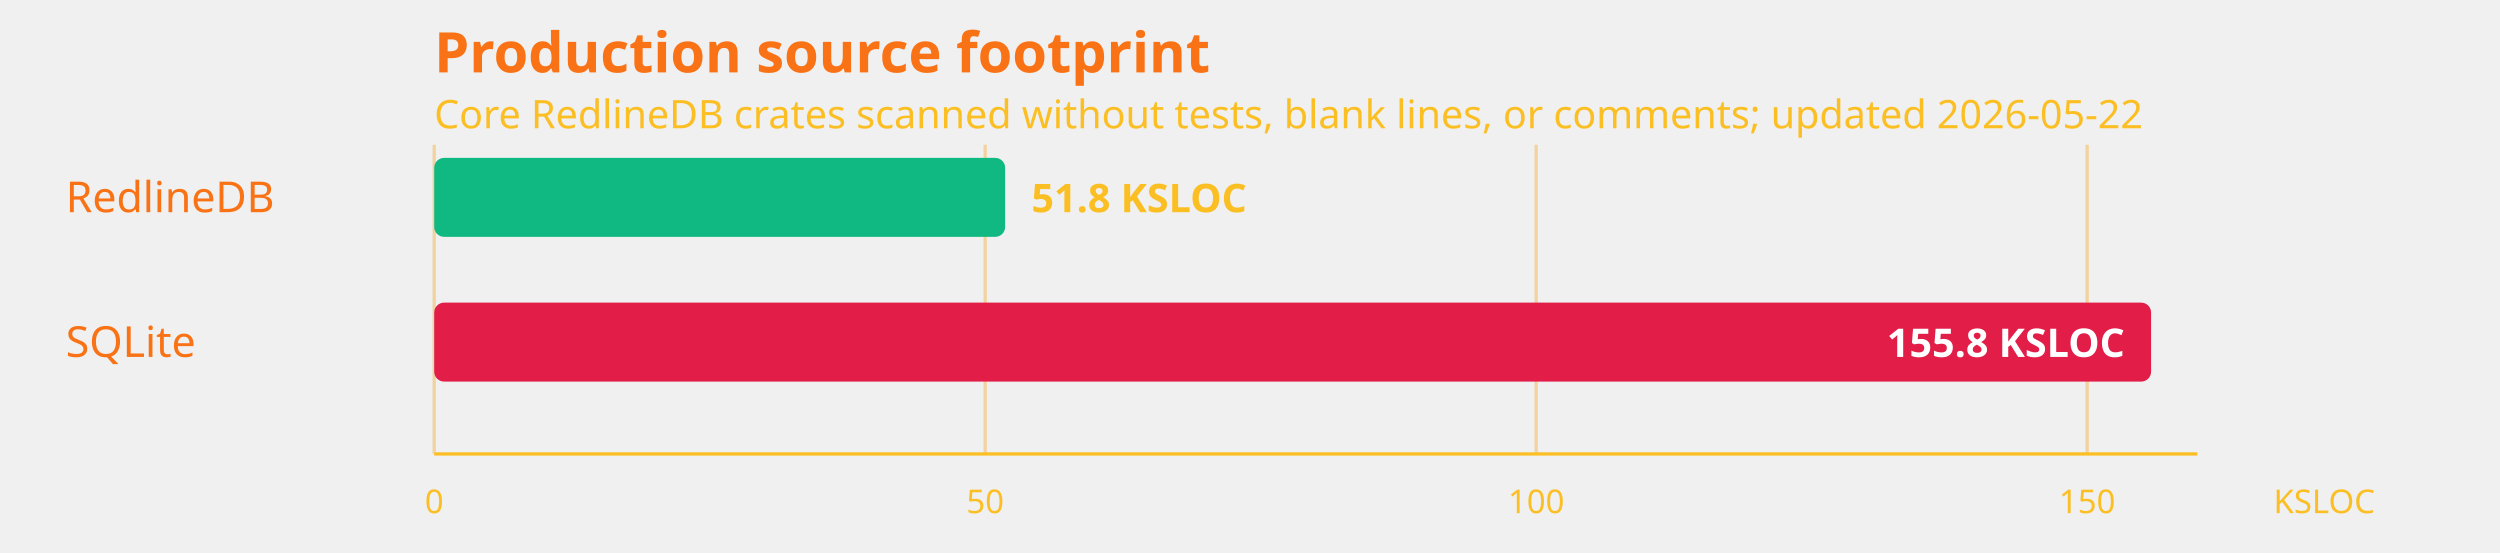
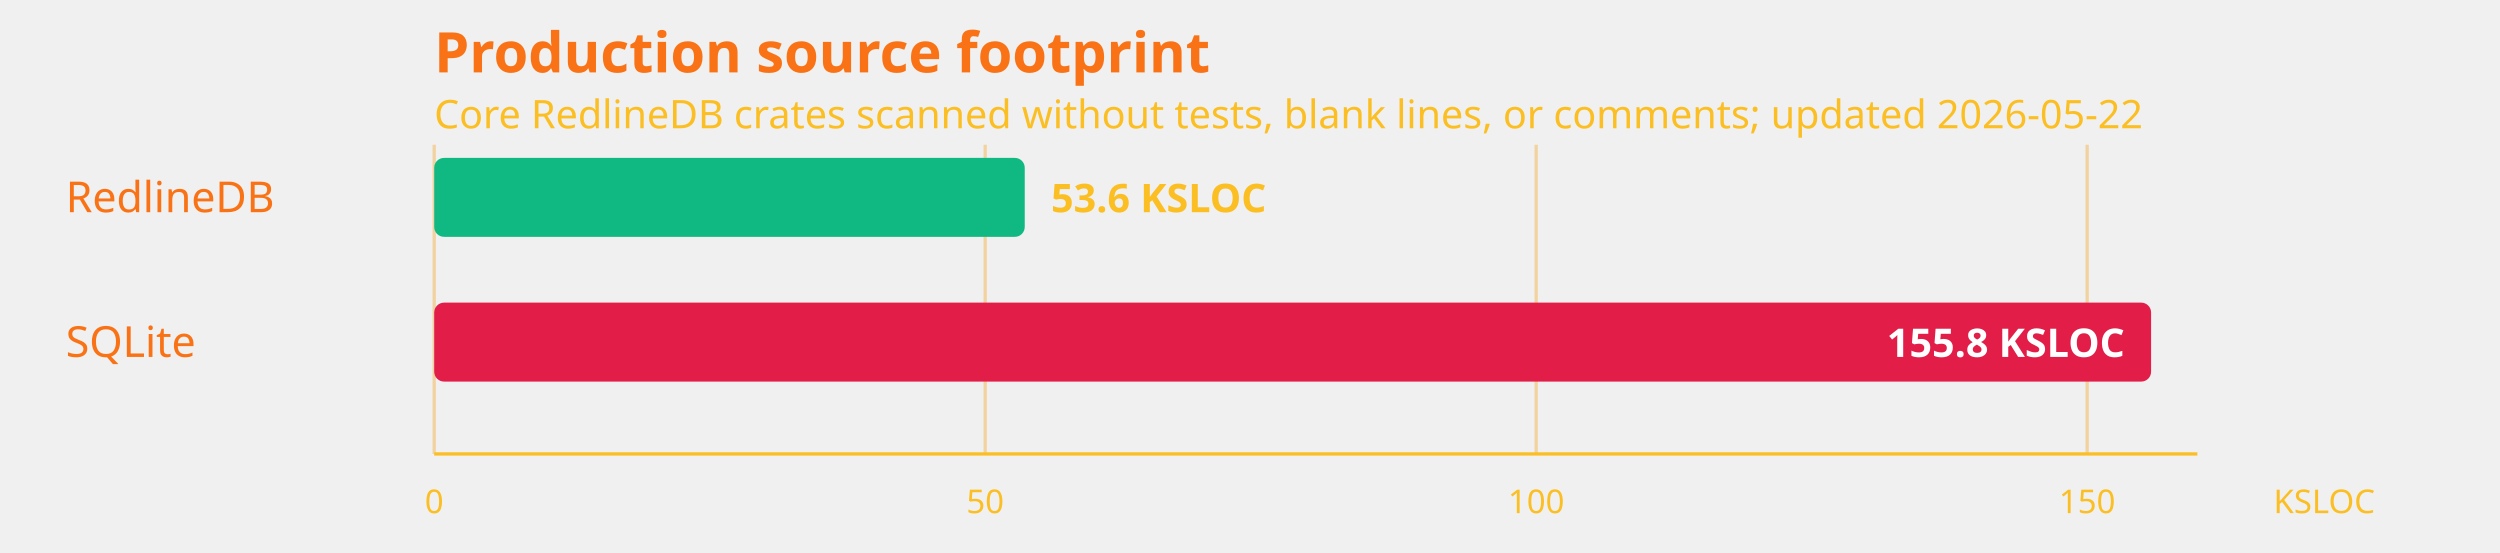
<svg xmlns="http://www.w3.org/2000/svg" width="760" height="168" viewBox="0 0 760 168" role="img" aria-labelledby="ksloc-title ksloc-desc">
  <text x="132" y="22" font-family="sans-serif" font-size="17" font-weight="700" fill="#f97316">Production source footprint</text>
  <text x="132" y="39" font-family="sans-serif" font-size="12" fill="#fbbf24">Core RedlineDB crates scanned without tests, blank lines, or comments; updated 2026-05-22</text>
  <line x1="132.00" y1="44" x2="132.00" y2="138" stroke="#f59e0b" opacity="0.35" />
  <text x="132.00" y="156" font-family="sans-serif" font-size="10" fill="#fbbf24" text-anchor="middle">0</text>
  <line x1="299.50" y1="44" x2="299.50" y2="138" stroke="#f59e0b" opacity="0.35" />
  <text x="299.50" y="156" font-family="sans-serif" font-size="10" fill="#fbbf24" text-anchor="middle">50</text>
  <line x1="467.00" y1="44" x2="467.00" y2="138" stroke="#f59e0b" opacity="0.35" />
  <text x="467.00" y="156" font-family="sans-serif" font-size="10" fill="#fbbf24" text-anchor="middle">100</text>
  <line x1="634.50" y1="44" x2="634.50" y2="138" stroke="#f59e0b" opacity="0.35" />
  <text x="634.50" y="156" font-family="sans-serif" font-size="10" fill="#fbbf24" text-anchor="middle">150</text>
  <line x1="132" y1="138" x2="668.00" y2="138" stroke="#fbbf24" />
  <text x="722.00" y="156" font-family="sans-serif" font-size="10" fill="#fbbf24" text-anchor="end">KSLOC</text>
  <text x="20" y="64.50" font-family="sans-serif" font-size="13" fill="#f97316">RedlineDB</text>
-   <rect x="132" y="48" width="173.56" height="24" rx="3" fill="#10b981" />
-   <text x="313.56" y="64.50" font-family="sans-serif" font-size="12" font-weight="700" fill="#fbbf24" text-anchor="start">51.8 KSLOC</text>
+   <rect x="132" y="48" width="179.52" height="24" rx="3" fill="#10b981" />
+   <text x="319.52" y="64.50" font-family="sans-serif" font-size="12" font-weight="700" fill="#fbbf24" text-anchor="start">53.6 KSLOC</text>
  <text x="20" y="108.50" font-family="sans-serif" font-size="13" fill="#f97316">SQLite</text>
  <rect x="132" y="92" width="521.93" height="24" rx="3" fill="#e11d48" />
  <text x="645.93" y="108.50" font-family="sans-serif" font-size="12" font-weight="700" fill="#ffffff" text-anchor="end">155.8 KSLOC</text>
</svg>
